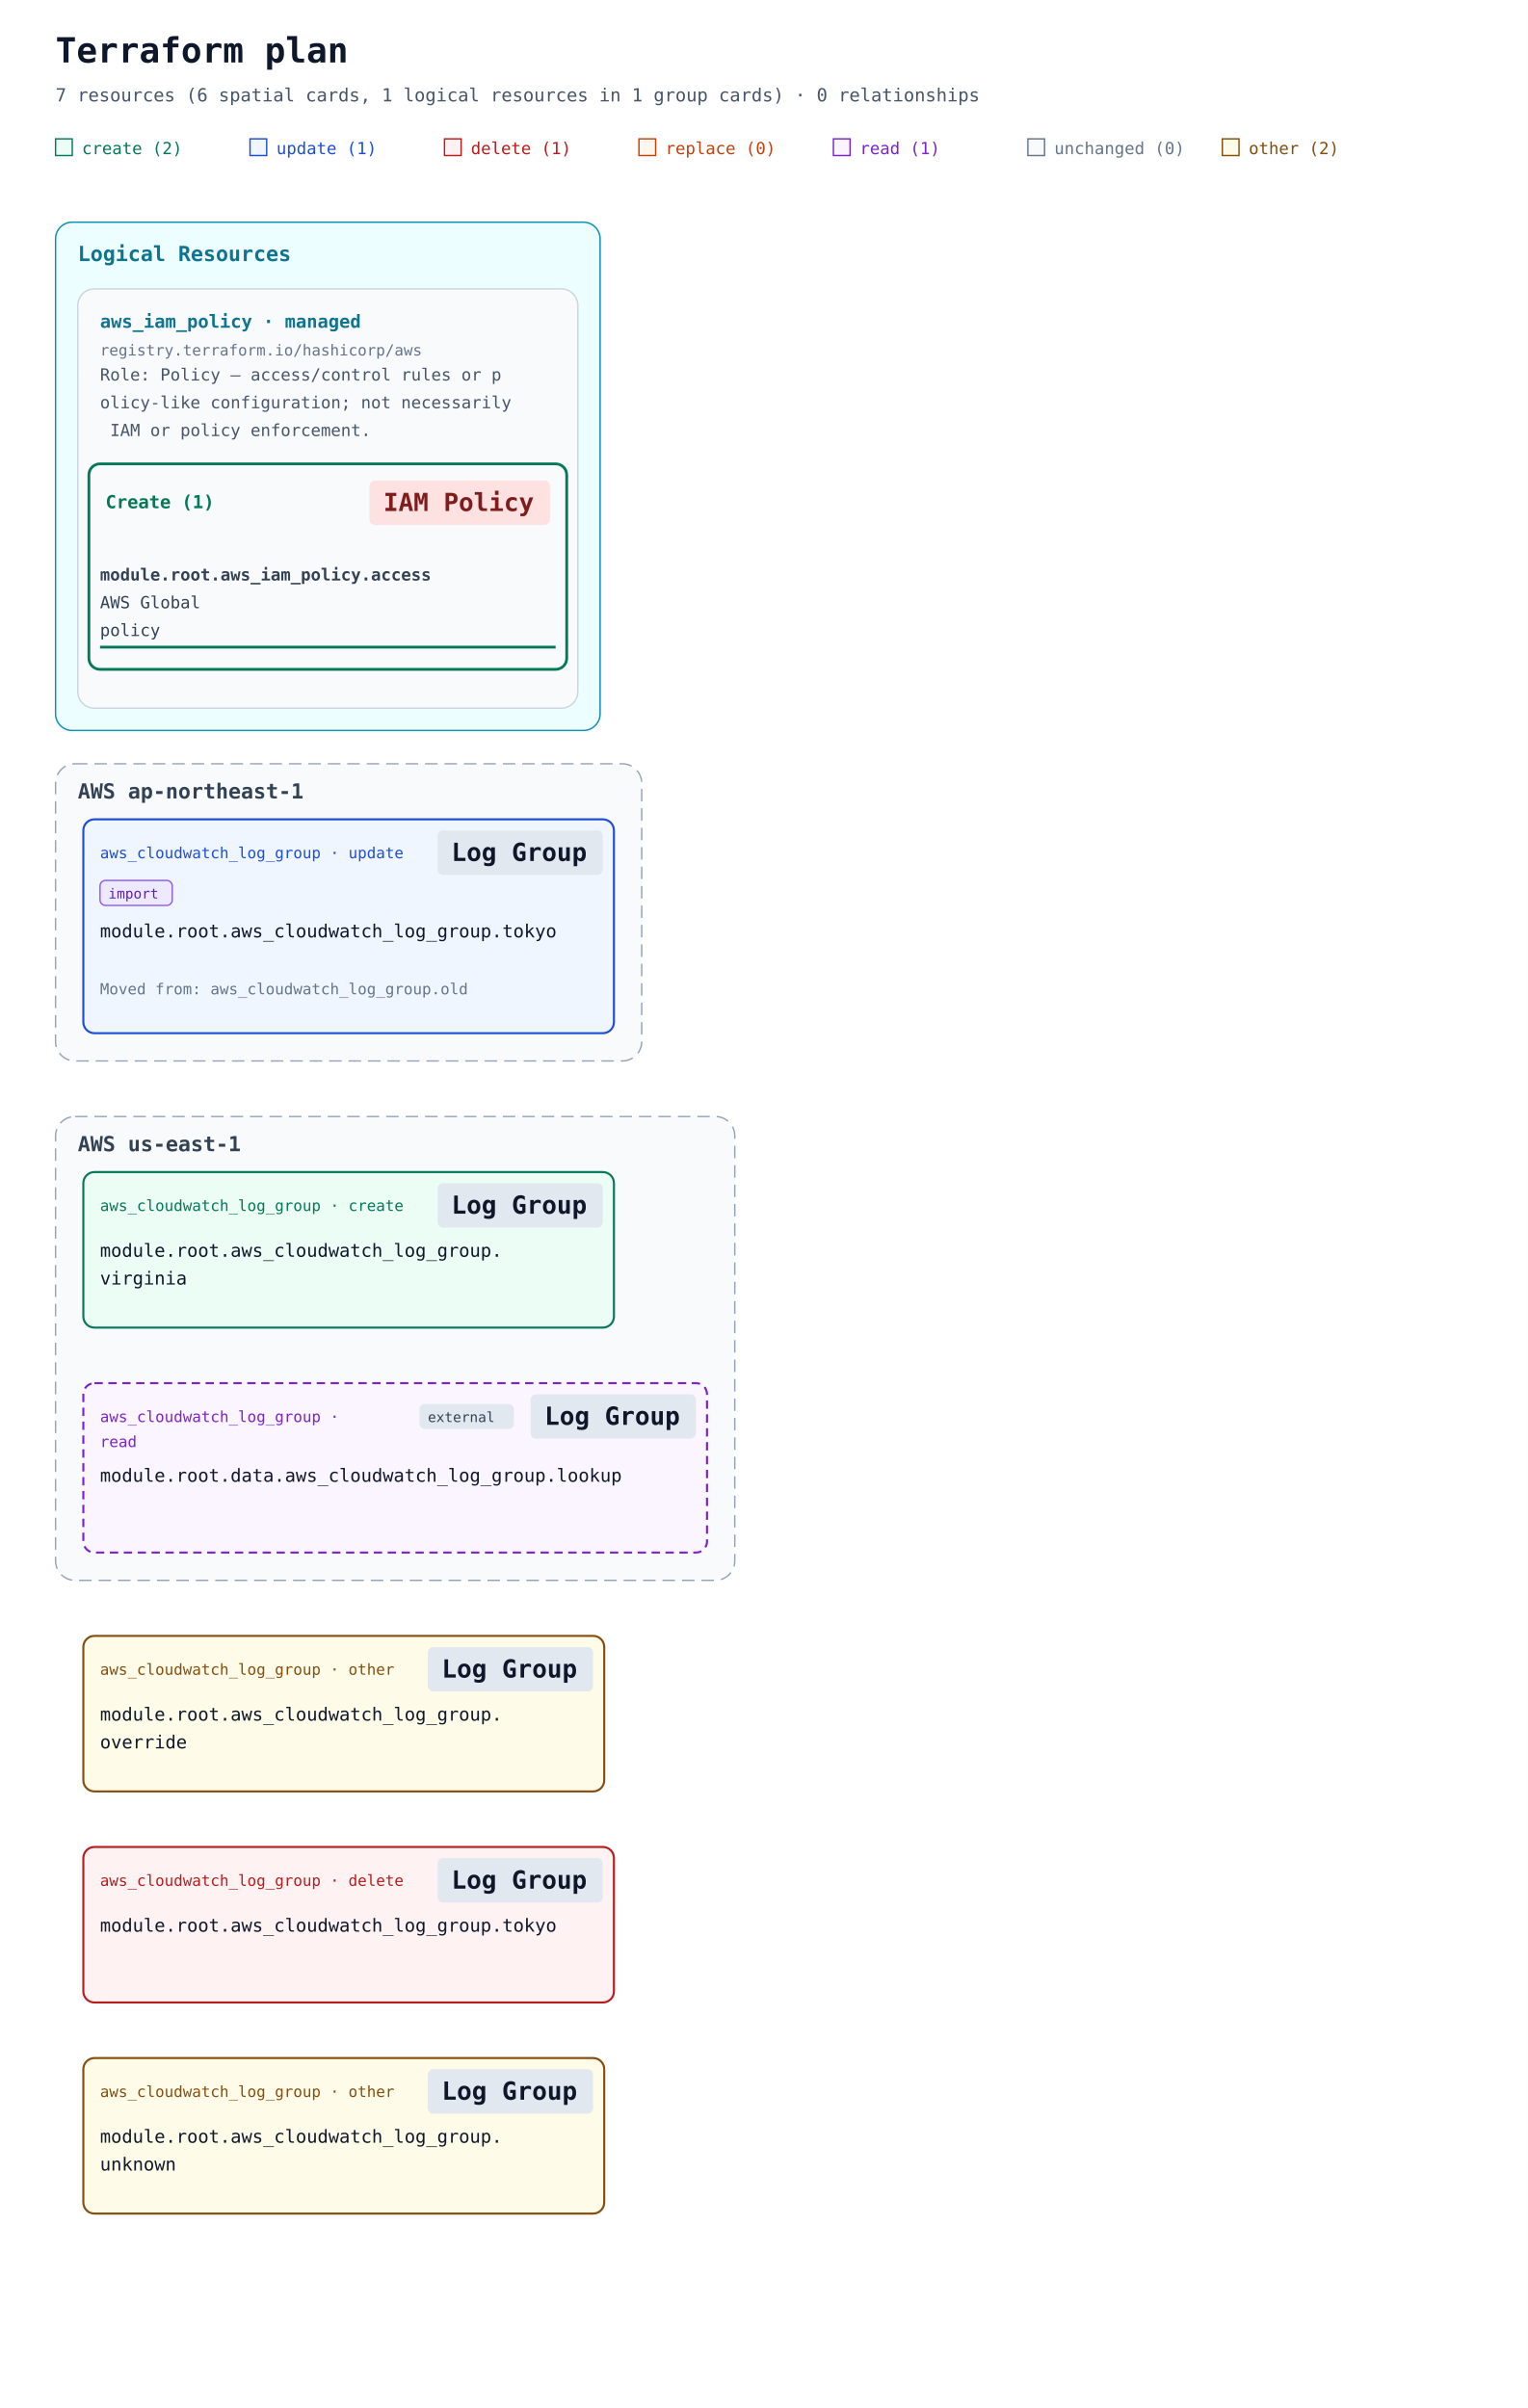
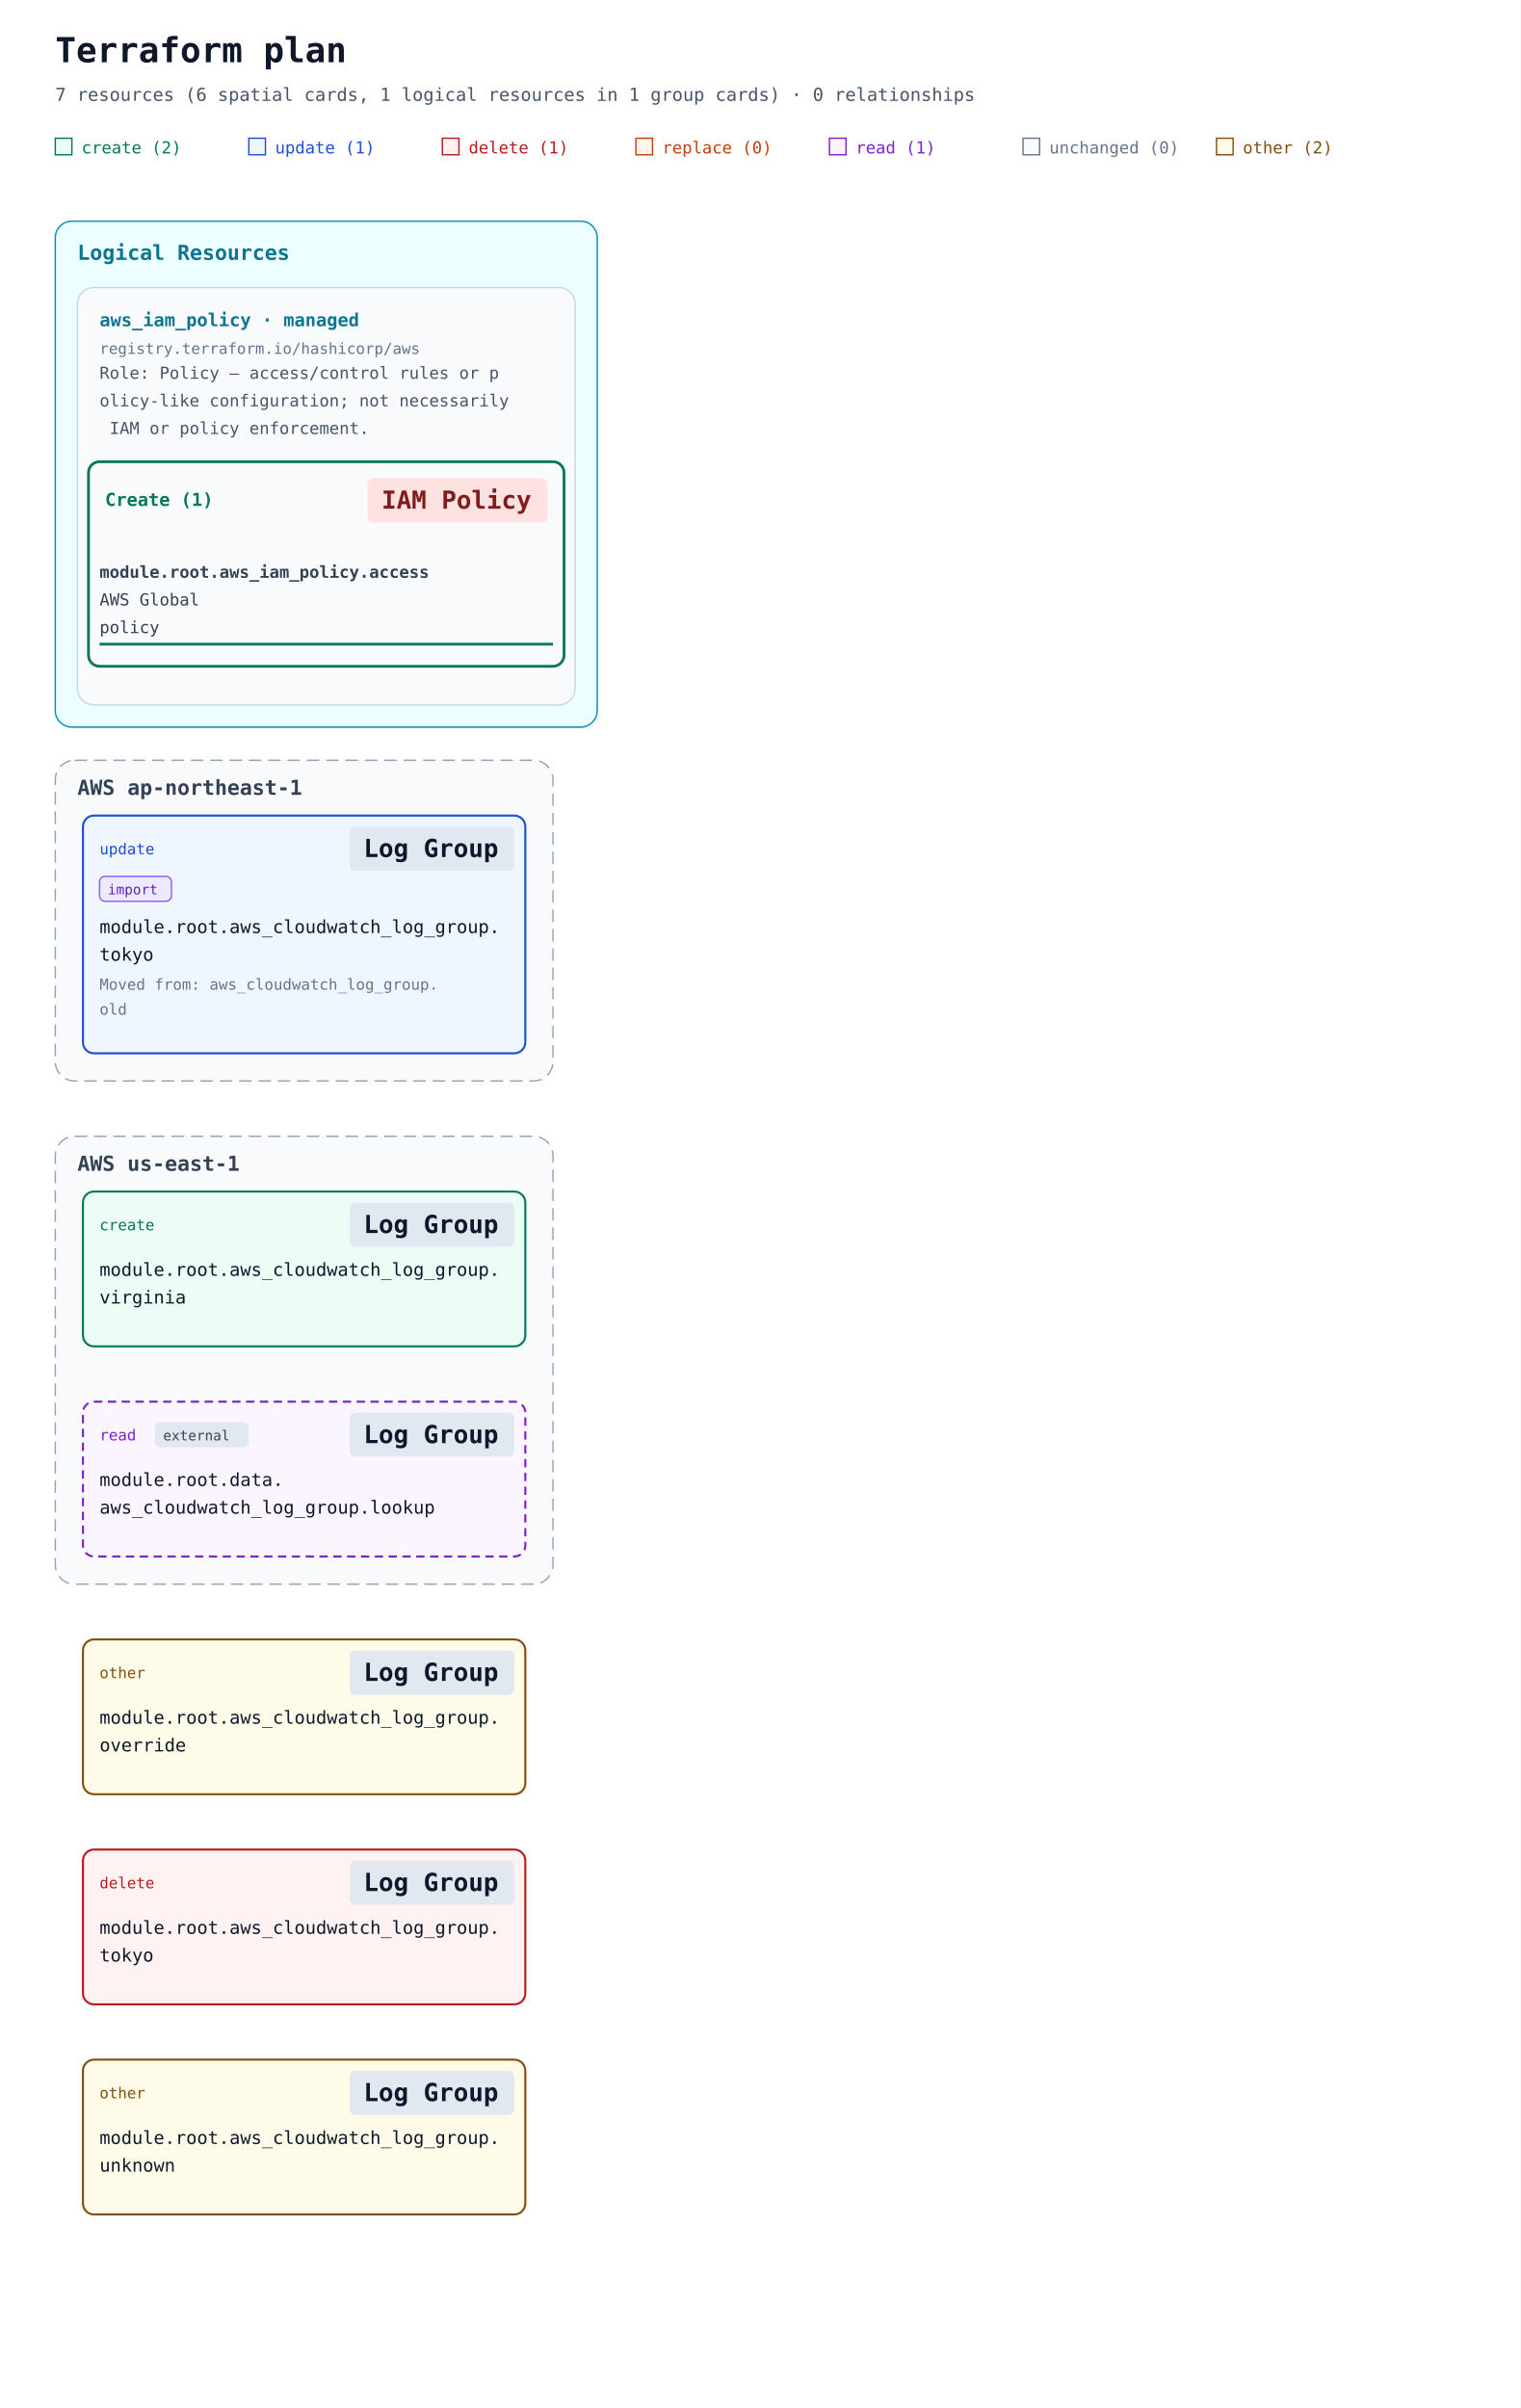
- <svg xmlns="http://www.w3.org/2000/svg" width="1100" height="1734" viewBox="0 0 1100 1734" role="img" aria-labelledby="title description">
+ <svg xmlns="http://www.w3.org/2000/svg" width="1100" height="1742" viewBox="0 0 1100 1742" role="img" aria-labelledby="title description">
  <defs>
    <marker id="arrow" viewBox="0 0 10 10" refX="9" refY="5" markerWidth="7" markerHeight="7" markerUnits="userSpaceOnUse" orient="auto-start-reverse">
      <path d="M 0 0 L 10 5 L 0 10 z" fill="#94a3b8" />
    </marker>
  </defs>
  <rect width="100%" height="100%" fill="#ffffff" />
  <g font-family="ui-monospace, SFMono-Regular, Consolas, monospace">
    <text x="40" y="45" font-size="25" font-weight="700" fill="#0f172a">Terraform plan</text>
    <text x="40" y="73" font-size="13" fill="#475569">7 resources (6 spatial cards, 1 logical resources in 1 group cards) · 0 relationships</text>
    <rect x="40" y="100" width="12" height="12" fill="#ecfdf5" stroke="#047857" />
    <text x="59" y="111" font-size="12" fill="#047857">create (2)</text>
    <rect x="180" y="100" width="12" height="12" fill="#eff6ff" stroke="#1d4ed8" />
    <text x="199" y="111" font-size="12" fill="#1d4ed8">update (1)</text>
    <rect x="320" y="100" width="12" height="12" fill="#fef2f2" stroke="#b91c1c" />
    <text x="339" y="111" font-size="12" fill="#b91c1c">delete (1)</text>
    <rect x="460" y="100" width="12" height="12" fill="#fff7ed" stroke="#c2410c" />
    <text x="479" y="111" font-size="12" fill="#c2410c">replace (0)</text>
    <rect x="600" y="100" width="12" height="12" fill="#faf5ff" stroke="#7e22ce" />
    <text x="619" y="111" font-size="12" fill="#7e22ce">read (1)</text>
    <rect x="740" y="100" width="12" height="12" fill="#f8fafc" stroke="#64748b" />
    <text x="759" y="111" font-size="12" fill="#64748b">unchanged (0)</text>
    <rect x="880" y="100" width="12" height="12" fill="#fefce8" stroke="#854d0e" />
    <text x="899" y="111" font-size="12" fill="#854d0e">other (2)</text>
    <g data-annotation-area="true">
      <g data-annotation-card="true" transform="translate(40 160)">
        <rect width="392" height="366" rx="12" fill="#f8fafc" stroke="#cbd5e1" />
        <g data-annotation-section="Logical Resources">
          <rect width="392" height="366" rx="12" fill="#ecfeff" stroke="#0891b2" />
          <text x="16" y="28" font-size="15" font-weight="700" fill="#0e7490">Logical Resources</text>
          <g data-annotation-card="true" transform="translate(16 48)">
            <rect width="360" height="302" rx="12" fill="#f8fafc" stroke="#cbd5e1" />
            <g data-logical-group="true" data-provider-source="registry.terraform.io/hashicorp/aws" data-resource-type="aws_iam_policy" data-mode="managed">
              <text x="16" y="28" font-size="13" font-weight="700" fill="#0e7490">aws_iam_policy · managed</text>
              <text x="16" y="48" font-size="11" fill="#64748b">registry.terraform.io/hashicorp/aws</text>
              <text data-role-explanation="true" x="16" y="66" font-size="12" fill="#475569" xml:space="preserve">Role: Policy — access/control rules or p</text>
              <text data-role-explanation="true" x="16" y="86" font-size="12" fill="#475569" xml:space="preserve">olicy-like configuration; not necessarily</text>
              <text data-role-explanation="true" x="16" y="106" font-size="12" fill="#475569" xml:space="preserve"> IAM or policy enforcement.</text>
              <g data-action-section="create">
                <rect x="8" y="126" width="344" height="148" rx="8" fill="none" stroke="#047857" stroke-width="2" />
                <text data-action-heading="true" x="20" y="158" font-size="13" font-weight="700" fill="#047857" xml:space="preserve">Create (1)</text>
                <rect data-service-badge="true" data-presentation-padding="10 4" data-service-category="iam" data-service-full-name="AWS Identity and Access Management" data-display-name="IAM Policy" x="210" y="138" width="130" height="32" rx="4" fill="#fee2e2" />
                <text data-service-name="true" x="220" y="160" font-size="18" font-weight="700" fill="#7f1d1d" xml:space="preserve">IAM Policy</text>
                <g id="resource-6177735f69616d5f706f6c6963792e616363657373-current" data-architecture-id="terraform:6177735f69616d5f706f6c6963792e616363657373-current" data-entity-kind="terraform" data-placement="logical" data-terraform-address="aws_iam_policy.access" data-qualified-address="module.root.aws_iam_policy.access" data-mode="managed" transform="translate(0 182)" data-role="policy">
                  <text x="16" y="28" font-size="12" fill="#334155" xml:space="preserve" font-weight="700">module.root.aws_iam_policy.access</text>
                  <text x="16" y="48" font-size="12" fill="#334155" xml:space="preserve">AWS Global</text>
                  <text x="16" y="68" font-size="12" fill="#334155" xml:space="preserve">policy</text>
                  <line data-resource-underline="true" x1="16" y1="76" x2="344" y2="76" stroke="#047857" stroke-width="2" />
                </g>
              </g>
            </g>
          </g>
        </g>
      </g>
    </g>
    <g data-architecture="true" transform="translate(0 390)">
      <g data-deployment-scope="true" data-scope-provider="AWS" data-region="ap-northeast-1">
-         <rect x="40" y="160" width="422" height="214" rx="14" fill="#f8fafc" stroke="#94a3b8" stroke-dasharray="9 5" />
+         <rect x="40" y="160" width="360" height="232" rx="14" fill="#f8fafc" stroke="#94a3b8" stroke-dasharray="9 5" />
        <text x="56" y="185" font-size="15" font-weight="700" fill="#334155">AWS ap-northeast-1</text>
      </g>
      <g data-deployment-scope="true" data-scope-provider="AWS" data-region="us-east-1">
-         <rect x="40" y="414" width="489" height="334" rx="14" fill="#f8fafc" stroke="#94a3b8" stroke-dasharray="9 5" />
-         <text x="56" y="439" font-size="15" font-weight="700" fill="#334155">AWS us-east-1</text>
+         <rect x="40" y="432" width="360" height="324" rx="14" fill="#f8fafc" stroke="#94a3b8" stroke-dasharray="9 5" />
+         <text x="56" y="457" font-size="15" font-weight="700" fill="#334155">AWS us-east-1</text>
      </g>
      <g id="resource-6177735f636c6f756477617463685f6c6f675f67726f75702e6f76657272696465-current" data-architecture-id="terraform:6177735f636c6f756477617463685f6c6f675f67726f75702e6f76657272696465-current" data-qualified-address="module.root.aws_cloudwatch_log_group.override" data-terraform-address="aws_cloudwatch_log_group.override">
-         <rect x="60" y="788" width="375" height="112" rx="8" fill="#fefce8" stroke="#854d0e" stroke-width="1.5" data-mode="managed" />
-         <text data-resource-type-heading="true" x="72" y="816" font-size="11" fill="#854d0e" xml:space="preserve">aws_cloudwatch_log_group · other</text>
-         <rect data-service-badge="true" data-presentation-padding="10 4" data-service-category="neutral" data-service-full-name="Amazon CloudWatch" data-display-name="Log Group" x="308" y="796" width="119" height="32" rx="4" fill="#e2e8f0" />
-         <text data-service-name="true" x="318" y="818" font-size="18" font-weight="700" fill="#0f172a" xml:space="preserve">Log Group</text>
-         <text x="72" y="849" font-size="13" fill="#0f172a" xml:space="preserve">module.root.aws_cloudwatch_log_group.</text>
-         <text x="72" y="869" font-size="13" fill="#0f172a" xml:space="preserve">override</text>
+         <rect x="60" y="796" width="320" height="112" rx="8" fill="#fefce8" stroke="#854d0e" stroke-width="1.5" data-mode="managed" />
+         <text data-resource-type-heading="true" x="72" y="824" font-size="11" fill="#854d0e" xml:space="preserve">other</text>
+         <rect data-service-badge="true" data-presentation-padding="10 4" data-service-category="neutral" data-service-full-name="Amazon CloudWatch" data-display-name="Log Group" x="253" y="804" width="119" height="32" rx="4" fill="#e2e8f0" />
+         <text data-service-name="true" x="263" y="826" font-size="18" font-weight="700" fill="#0f172a" xml:space="preserve">Log Group</text>
+         <text x="72" y="857" font-size="13" fill="#0f172a" xml:space="preserve">module.root.aws_cloudwatch_log_group.</text>
+         <text x="72" y="877" font-size="13" fill="#0f172a" xml:space="preserve">override</text>
      </g>
      <g id="resource-6177735f636c6f756477617463685f6c6f675f67726f75702e746f6b796f-current" data-architecture-id="terraform:6177735f636c6f756477617463685f6c6f675f67726f75702e746f6b796f-current" data-qualified-address="module.root.aws_cloudwatch_log_group.tokyo" data-terraform-address="aws_cloudwatch_log_group.tokyo" data-previous-address="aws_cloudwatch_log_group.old" data-import="true" data-import-id-present="true" data-import-identity-present="false" data-import-unknown="false">
-         <rect x="60" y="200" width="382" height="154" rx="8" fill="#eff6ff" stroke="#1d4ed8" stroke-width="1.5" data-mode="managed" />
+         <rect x="60" y="200" width="320" height="172" rx="8" fill="#eff6ff" stroke="#1d4ed8" stroke-width="1.5" data-mode="managed" />
        <g data-import-badge="true">
          <rect x="72" y="244" width="52" height="18" rx="4" fill="#ede9fe" stroke="#8b5cf6" />
          <text x="78" y="257" font-size="10" fill="#5b21b6">import</text>
        </g>
-         <text data-resource-type-heading="true" x="72" y="228" font-size="11" fill="#1d4ed8" xml:space="preserve">aws_cloudwatch_log_group · update</text>
-         <rect data-service-badge="true" data-presentation-padding="10 4" data-service-category="neutral" data-service-full-name="Amazon CloudWatch" data-display-name="Log Group" x="315" y="208" width="119" height="32" rx="4" fill="#e2e8f0" />
-         <text data-service-name="true" x="325" y="230" font-size="18" font-weight="700" fill="#0f172a" xml:space="preserve">Log Group</text>
-         <text x="72" y="285" font-size="13" fill="#0f172a" xml:space="preserve">module.root.aws_cloudwatch_log_group.tokyo</text>
+         <text data-resource-type-heading="true" x="72" y="228" font-size="11" fill="#1d4ed8" xml:space="preserve">update</text>
+         <rect data-service-badge="true" data-presentation-padding="10 4" data-service-category="neutral" data-service-full-name="Amazon CloudWatch" data-display-name="Log Group" x="253" y="208" width="119" height="32" rx="4" fill="#e2e8f0" />
+         <text data-service-name="true" x="263" y="230" font-size="18" font-weight="700" fill="#0f172a" xml:space="preserve">Log Group</text>
+         <text x="72" y="285" font-size="13" fill="#0f172a" xml:space="preserve">module.root.aws_cloudwatch_log_group.</text>
+         <text x="72" y="305" font-size="13" fill="#0f172a" xml:space="preserve">tokyo</text>
        <text data-move-annotation="true" font-size="11" fill="#64748b">
-           <tspan x="72" y="326" xml:space="preserve">Moved from: aws_cloudwatch_log_group.old</tspan>
+           <tspan x="72" y="326" xml:space="preserve">Moved from: aws_cloudwatch_log_group.</tspan>
+           <tspan x="72" y="344" xml:space="preserve">old</tspan>
        </text>
      </g>
      <g id="resource-6177735f636c6f756477617463685f6c6f675f67726f75702e746f6b796f-deposed-6f6c64" data-architecture-id="terraform:6177735f636c6f756477617463685f6c6f675f67726f75702e746f6b796f-deposed-6f6c64" data-qualified-address="module.root.aws_cloudwatch_log_group.tokyo" data-terraform-address="aws_cloudwatch_log_group.tokyo" data-deposed-key="old">
-         <rect x="60" y="940" width="382" height="112" rx="8" fill="#fef2f2" stroke="#b91c1c" stroke-width="1.5" data-mode="managed" />
-         <text data-resource-type-heading="true" x="72" y="968" font-size="11" fill="#b91c1c" xml:space="preserve">aws_cloudwatch_log_group · delete</text>
-         <rect data-service-badge="true" data-presentation-padding="10 4" data-service-category="neutral" data-service-full-name="Amazon CloudWatch" data-display-name="Log Group" x="315" y="948" width="119" height="32" rx="4" fill="#e2e8f0" />
-         <text data-service-name="true" x="325" y="970" font-size="18" font-weight="700" fill="#0f172a" xml:space="preserve">Log Group</text>
-         <text x="72" y="1001" font-size="13" fill="#0f172a" xml:space="preserve">module.root.aws_cloudwatch_log_group.tokyo</text>
+         <rect x="60" y="948" width="320" height="112" rx="8" fill="#fef2f2" stroke="#b91c1c" stroke-width="1.5" data-mode="managed" />
+         <text data-resource-type-heading="true" x="72" y="976" font-size="11" fill="#b91c1c" xml:space="preserve">delete</text>
+         <rect data-service-badge="true" data-presentation-padding="10 4" data-service-category="neutral" data-service-full-name="Amazon CloudWatch" data-display-name="Log Group" x="253" y="956" width="119" height="32" rx="4" fill="#e2e8f0" />
+         <text data-service-name="true" x="263" y="978" font-size="18" font-weight="700" fill="#0f172a" xml:space="preserve">Log Group</text>
+         <text x="72" y="1009" font-size="13" fill="#0f172a" xml:space="preserve">module.root.aws_cloudwatch_log_group.</text>
+         <text x="72" y="1029" font-size="13" fill="#0f172a" xml:space="preserve">tokyo</text>
      </g>
      <g id="resource-6177735f636c6f756477617463685f6c6f675f67726f75702e756e6b6e6f776e-current" data-architecture-id="terraform:6177735f636c6f756477617463685f6c6f675f67726f75702e756e6b6e6f776e-current" data-qualified-address="module.root.aws_cloudwatch_log_group.unknown" data-terraform-address="aws_cloudwatch_log_group.unknown">
-         <rect x="60" y="1092" width="375" height="112" rx="8" fill="#fefce8" stroke="#854d0e" stroke-width="1.5" data-mode="managed" />
-         <text data-resource-type-heading="true" x="72" y="1120" font-size="11" fill="#854d0e" xml:space="preserve">aws_cloudwatch_log_group · other</text>
-         <rect data-service-badge="true" data-presentation-padding="10 4" data-service-category="neutral" data-service-full-name="Amazon CloudWatch" data-display-name="Log Group" x="308" y="1100" width="119" height="32" rx="4" fill="#e2e8f0" />
-         <text data-service-name="true" x="318" y="1122" font-size="18" font-weight="700" fill="#0f172a" xml:space="preserve">Log Group</text>
-         <text x="72" y="1153" font-size="13" fill="#0f172a" xml:space="preserve">module.root.aws_cloudwatch_log_group.</text>
-         <text x="72" y="1173" font-size="13" fill="#0f172a" xml:space="preserve">unknown</text>
+         <rect x="60" y="1100" width="320" height="112" rx="8" fill="#fefce8" stroke="#854d0e" stroke-width="1.5" data-mode="managed" />
+         <text data-resource-type-heading="true" x="72" y="1128" font-size="11" fill="#854d0e" xml:space="preserve">other</text>
+         <rect data-service-badge="true" data-presentation-padding="10 4" data-service-category="neutral" data-service-full-name="Amazon CloudWatch" data-display-name="Log Group" x="253" y="1108" width="119" height="32" rx="4" fill="#e2e8f0" />
+         <text data-service-name="true" x="263" y="1130" font-size="18" font-weight="700" fill="#0f172a" xml:space="preserve">Log Group</text>
+         <text x="72" y="1161" font-size="13" fill="#0f172a" xml:space="preserve">module.root.aws_cloudwatch_log_group.</text>
+         <text x="72" y="1181" font-size="13" fill="#0f172a" xml:space="preserve">unknown</text>
      </g>
      <g id="resource-6177735f636c6f756477617463685f6c6f675f67726f75702e76697267696e6961-current" data-architecture-id="terraform:6177735f636c6f756477617463685f6c6f675f67726f75702e76697267696e6961-current" data-qualified-address="module.root.aws_cloudwatch_log_group.virginia" data-terraform-address="aws_cloudwatch_log_group.virginia">
-         <rect x="60" y="454" width="382" height="112" rx="8" fill="#ecfdf5" stroke="#047857" stroke-width="1.5" data-mode="managed" />
-         <text data-resource-type-heading="true" x="72" y="482" font-size="11" fill="#047857" xml:space="preserve">aws_cloudwatch_log_group · create</text>
-         <rect data-service-badge="true" data-presentation-padding="10 4" data-service-category="neutral" data-service-full-name="Amazon CloudWatch" data-display-name="Log Group" x="315" y="462" width="119" height="32" rx="4" fill="#e2e8f0" />
-         <text data-service-name="true" x="325" y="484" font-size="18" font-weight="700" fill="#0f172a" xml:space="preserve">Log Group</text>
-         <text x="72" y="515" font-size="13" fill="#0f172a" xml:space="preserve">module.root.aws_cloudwatch_log_group.</text>
-         <text x="72" y="535" font-size="13" fill="#0f172a" xml:space="preserve">virginia</text>
+         <rect x="60" y="472" width="320" height="112" rx="8" fill="#ecfdf5" stroke="#047857" stroke-width="1.5" data-mode="managed" />
+         <text data-resource-type-heading="true" x="72" y="500" font-size="11" fill="#047857" xml:space="preserve">create</text>
+         <rect data-service-badge="true" data-presentation-padding="10 4" data-service-category="neutral" data-service-full-name="Amazon CloudWatch" data-display-name="Log Group" x="253" y="480" width="119" height="32" rx="4" fill="#e2e8f0" />
+         <text data-service-name="true" x="263" y="502" font-size="18" font-weight="700" fill="#0f172a" xml:space="preserve">Log Group</text>
+         <text x="72" y="533" font-size="13" fill="#0f172a" xml:space="preserve">module.root.aws_cloudwatch_log_group.</text>
+         <text x="72" y="553" font-size="13" fill="#0f172a" xml:space="preserve">virginia</text>
      </g>
      <g id="resource-646174612e6177735f636c6f756477617463685f6c6f675f67726f75702e6c6f6f6b7570-current" data-architecture-id="terraform:646174612e6177735f636c6f756477617463685f6c6f675f67726f75702e6c6f6f6b7570-current" data-qualified-address="module.root.data.aws_cloudwatch_log_group.lookup" data-terraform-address="data.aws_cloudwatch_log_group.lookup">
-         <rect x="60" y="606" width="449" height="122" rx="8" fill="#faf5ff" stroke="#7e22ce" stroke-width="1.5" data-mode="data" stroke-dasharray="6 4" />
+         <rect x="60" y="624" width="320" height="112" rx="8" fill="#faf5ff" stroke="#7e22ce" stroke-width="1.5" data-mode="data" stroke-dasharray="6 4" />
        <g data-external="true">
-           <rect x="302" y="621" width="68" height="18" rx="4" fill="#e2e8f0" />
-           <text x="308" y="634" font-size="10" fill="#334155">external</text>
+           <rect x="112" y="639" width="68" height="18" rx="4" fill="#e2e8f0" />
+           <text x="118" y="652" font-size="10" fill="#334155">external</text>
        </g>
-         <text data-resource-type-heading="true" x="72" y="634" font-size="11" fill="#7e22ce" xml:space="preserve">aws_cloudwatch_log_group · </text>
        <text data-resource-type-heading="true" x="72" y="652" font-size="11" fill="#7e22ce" xml:space="preserve">read</text>
-         <rect data-service-badge="true" data-presentation-padding="10 4" data-service-category="neutral" data-service-full-name="Amazon CloudWatch" data-display-name="Log Group" x="382" y="614" width="119" height="32" rx="4" fill="#e2e8f0" />
-         <text data-service-name="true" x="392" y="636" font-size="18" font-weight="700" fill="#0f172a" xml:space="preserve">Log Group</text>
-         <text x="72" y="677" font-size="13" fill="#0f172a" xml:space="preserve">module.root.data.aws_cloudwatch_log_group.lookup</text>
+         <rect data-service-badge="true" data-presentation-padding="10 4" data-service-category="neutral" data-service-full-name="Amazon CloudWatch" data-display-name="Log Group" x="253" y="632" width="119" height="32" rx="4" fill="#e2e8f0" />
+         <text data-service-name="true" x="263" y="654" font-size="18" font-weight="700" fill="#0f172a" xml:space="preserve">Log Group</text>
+         <text x="72" y="685" font-size="13" fill="#0f172a" xml:space="preserve">module.root.data.</text>
+         <text x="72" y="705" font-size="13" fill="#0f172a" xml:space="preserve">aws_cloudwatch_log_group.lookup</text>
      </g>
    </g>
  </g>
</svg>
